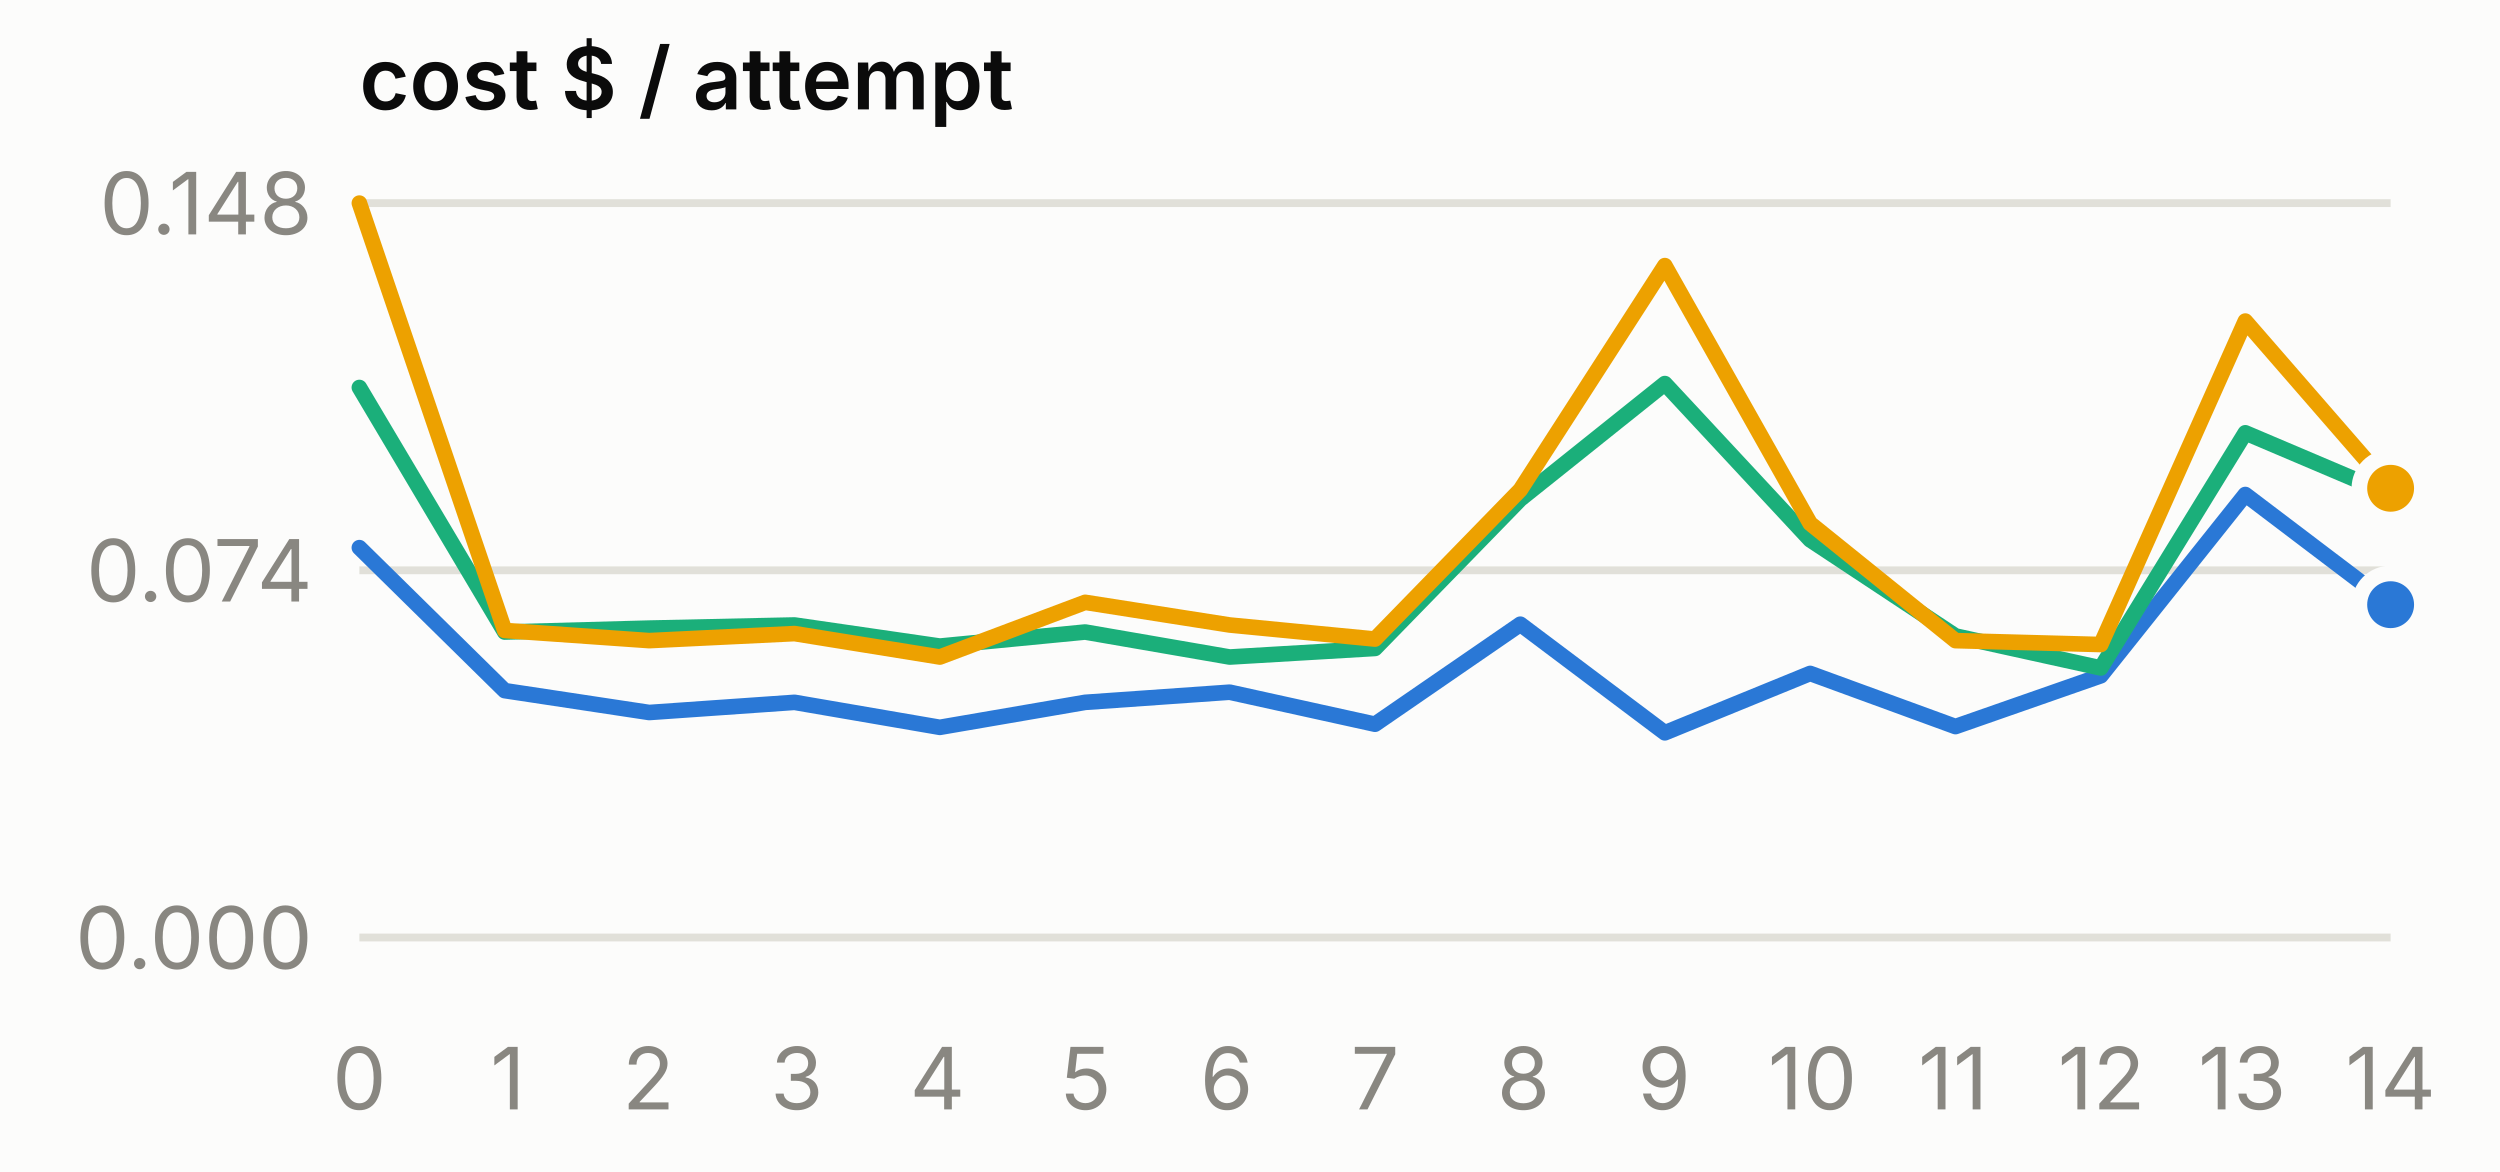
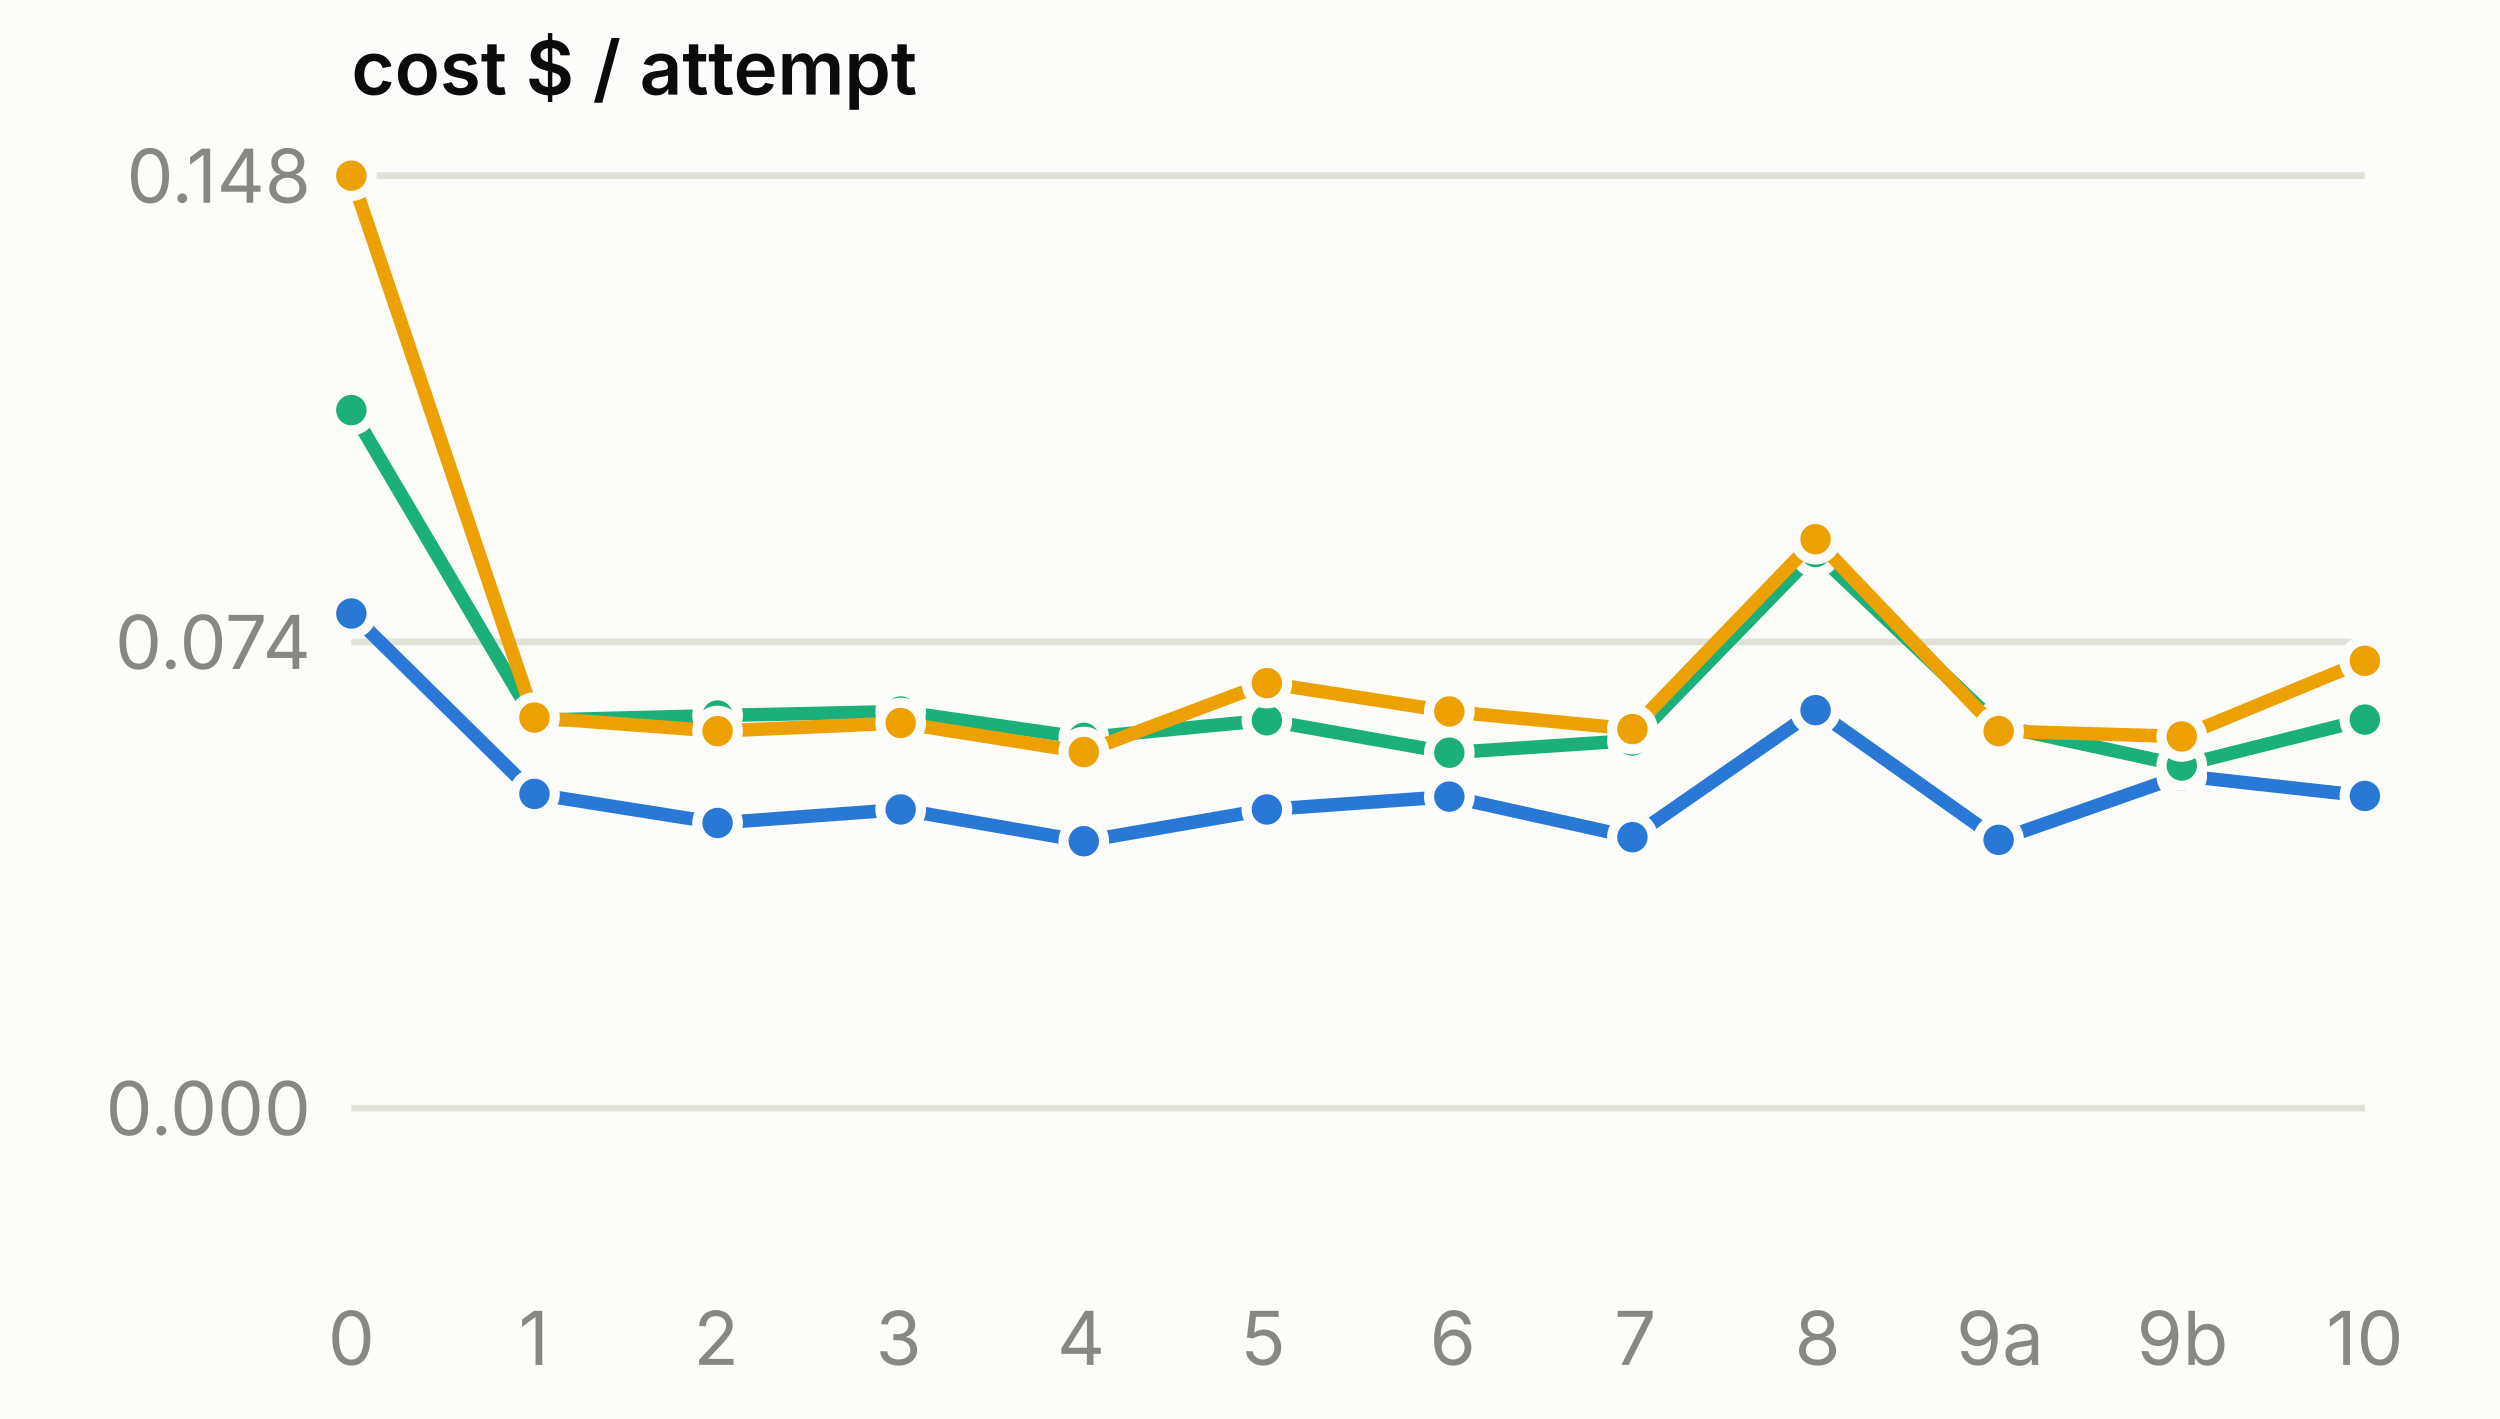
- <svg viewBox="0 0 320 150" width="320" role="img" aria-label="cost $ / attempt across configs">
+ <svg viewBox="0 0 370 210" width="370" role="img" aria-label="cost $ / attempt across ladder steps">
  <style>
text { fill:#52514e; font:11px system-ui,-apple-system,'Segoe UI',sans-serif; }
.tick { fill:#898781; font-variant-numeric:tabular-nums; }
.vlab { fill:#0b0b0b; font-weight:600; }
.grid { stroke:#e1e0d9; stroke-width:1; }
.axis { stroke:#c3c2b7; stroke-width:1; }
</style>
  <rect width="100%" height="100%" fill="#fcfcfb" />
-   <text x="46" y="14" class="vlab">cost $ / attempt</text>
-   <line class="grid" x1="46" y1="120" x2="306" y2="120" />
-   <text class="tick" x="40" y="124" text-anchor="end">0.000</text>
-   <line class="grid" x1="46" y1="73" x2="306" y2="73" />
-   <text class="tick" x="40" y="77" text-anchor="end">0.074</text>
-   <line class="grid" x1="46" y1="26" x2="306" y2="26" />
-   <text class="tick" x="40" y="30" text-anchor="end">0.148</text>
-   <text class="tick" x="46" y="142" text-anchor="middle">0</text>
-   <text class="tick" x="65" y="142" text-anchor="middle">1</text>
-   <text class="tick" x="83" y="142" text-anchor="middle">2</text>
-   <text class="tick" x="102" y="142" text-anchor="middle">3</text>
-   <text class="tick" x="120" y="142" text-anchor="middle">4</text>
-   <text class="tick" x="139" y="142" text-anchor="middle">5</text>
-   <text class="tick" x="157" y="142" text-anchor="middle">6</text>
-   <text class="tick" x="176" y="142" text-anchor="middle">7</text>
-   <text class="tick" x="195" y="142" text-anchor="middle">8</text>
-   <text class="tick" x="213" y="142" text-anchor="middle">9</text>
-   <text class="tick" x="232" y="142" text-anchor="middle">10</text>
-   <text class="tick" x="250" y="142" text-anchor="middle">11</text>
-   <text class="tick" x="269" y="142" text-anchor="middle">12</text>
-   <text class="tick" x="287" y="142" text-anchor="middle">13</text>
-   <text class="tick" x="306" y="142" text-anchor="middle">14</text>
-   <path d="M46.0,70.1 L64.6,88.4 L83.1,91.2 L101.7,89.9 L120.3,93.1 L138.9,89.9 L157.4,88.6 L176.0,92.7 L194.6,79.9 L213.1,93.8 L231.7,86.2 L250.3,93.0 L268.9,86.5 L287.4,63.3 L306.0,77.4" fill="none" stroke="#2a78d6" stroke-width="2" stroke-linejoin="round" stroke-linecap="round" />
-   <circle cx="306.0" cy="77.4" r="4" fill="#2a78d6" stroke="#fcfcfb" stroke-width="2" />
-   <path d="M46.0,49.6 L64.6,80.9 L83.1,80.4 L101.7,80.0 L120.3,82.7 L138.9,80.9 L157.4,84.1 L176.0,83.0 L194.6,63.9 L213.1,49.1 L231.7,69.1 L250.3,81.4 L268.9,85.5 L287.4,55.4 L306.0,63.3" fill="none" stroke="#1baf7a" stroke-width="2" stroke-linejoin="round" stroke-linecap="round" />
-   <circle cx="306.0" cy="63.3" r="4" fill="#1baf7a" stroke="#fcfcfb" stroke-width="2" />
-   <path d="M46.0,26.0 L64.6,80.7 L83.1,82.0 L101.7,81.1 L120.3,84.1 L138.9,77.1 L157.4,80.0 L176.0,81.8 L194.6,62.7 L213.1,34.0 L231.7,67.0 L250.3,82.0 L268.9,82.5 L287.4,41.1 L306.0,62.5" fill="none" stroke="#eda100" stroke-width="2" stroke-linejoin="round" stroke-linecap="round" />
-   <circle cx="306.0" cy="62.5" r="4" fill="#eda100" stroke="#fcfcfb" stroke-width="2" />
+   <text x="52" y="14" class="vlab">cost $ / attempt</text>
+   <line class="grid" x1="52" y1="164" x2="350" y2="164" />
+   <text class="tick" x="46" y="168" text-anchor="end">0.000</text>
+   <line class="grid" x1="52" y1="95" x2="350" y2="95" />
+   <text class="tick" x="46" y="99" text-anchor="end">0.074</text>
+   <line class="grid" x1="52" y1="26" x2="350" y2="26" />
+   <text class="tick" x="46" y="30" text-anchor="end">0.148</text>
+   <text class="tick" x="52" y="202" text-anchor="middle" font-size="9.5">0</text>
+   <text class="tick" x="79" y="202" text-anchor="middle" font-size="9.5">1</text>
+   <text class="tick" x="106" y="202" text-anchor="middle" font-size="9.5">2</text>
+   <text class="tick" x="133" y="202" text-anchor="middle" font-size="9.5">3</text>
+   <text class="tick" x="160" y="202" text-anchor="middle" font-size="9.5">4</text>
+   <text class="tick" x="187" y="202" text-anchor="middle" font-size="9.5">5</text>
+   <text class="tick" x="215" y="202" text-anchor="middle" font-size="9.5">6</text>
+   <text class="tick" x="242" y="202" text-anchor="middle" font-size="9.5">7</text>
+   <text class="tick" x="269" y="202" text-anchor="middle" font-size="9.5">8</text>
+   <text class="tick" x="296" y="202" text-anchor="middle" font-size="9.5">9a</text>
+   <text class="tick" x="323" y="202" text-anchor="middle" font-size="9.5">9b</text>
+   <text class="tick" x="350" y="202" text-anchor="middle" font-size="9.5">10</text>
+   <path d="M52.0,90.8 L79.1,117.5 L106.2,121.8 L133.3,119.8 L160.4,124.5 L187.5,119.8 L214.5,117.9 L241.6,123.9 L268.7,105.1 L295.8,124.3 L322.9,114.8 L350.0,117.8" fill="none" stroke="#2a78d6" stroke-width="2" stroke-linejoin="round" stroke-linecap="round" />
+   <circle cx="52.0" cy="90.8" r="3" fill="#2a78d6" stroke="#fcfcfb" stroke-width="1.5" />
+   <circle cx="79.1" cy="117.5" r="3" fill="#2a78d6" stroke="#fcfcfb" stroke-width="1.5" />
+   <circle cx="106.2" cy="121.8" r="3" fill="#2a78d6" stroke="#fcfcfb" stroke-width="1.5" />
+   <circle cx="133.3" cy="119.8" r="3" fill="#2a78d6" stroke="#fcfcfb" stroke-width="1.5" />
+   <circle cx="160.4" cy="124.5" r="3" fill="#2a78d6" stroke="#fcfcfb" stroke-width="1.5" />
+   <circle cx="187.5" cy="119.8" r="3" fill="#2a78d6" stroke="#fcfcfb" stroke-width="1.5" />
+   <circle cx="214.5" cy="117.9" r="3" fill="#2a78d6" stroke="#fcfcfb" stroke-width="1.5" />
+   <circle cx="241.6" cy="123.9" r="3" fill="#2a78d6" stroke="#fcfcfb" stroke-width="1.5" />
+   <circle cx="268.7" cy="105.1" r="3" fill="#2a78d6" stroke="#fcfcfb" stroke-width="1.5" />
+   <circle cx="295.8" cy="124.3" r="3" fill="#2a78d6" stroke="#fcfcfb" stroke-width="1.5" />
+   <circle cx="322.9" cy="114.8" r="3" fill="#2a78d6" stroke="#fcfcfb" stroke-width="1.5" />
+   <circle cx="350.0" cy="117.8" r="3" fill="#2a78d6" stroke="#fcfcfb" stroke-width="1.5" />
+   <path d="M52.0,60.7 L79.1,106.6 L106.2,105.9 L133.3,105.3 L160.4,109.2 L187.5,106.6 L214.5,111.4 L241.6,109.6 L268.7,81.7 L295.8,107.4 L322.9,113.3 L350.0,106.5" fill="none" stroke="#1baf7a" stroke-width="2" stroke-linejoin="round" stroke-linecap="round" />
+   <circle cx="52.0" cy="60.7" r="3" fill="#1baf7a" stroke="#fcfcfb" stroke-width="1.5" />
+   <circle cx="79.1" cy="106.6" r="3" fill="#1baf7a" stroke="#fcfcfb" stroke-width="1.5" />
+   <circle cx="106.2" cy="105.9" r="3" fill="#1baf7a" stroke="#fcfcfb" stroke-width="1.5" />
+   <circle cx="133.3" cy="105.3" r="3" fill="#1baf7a" stroke="#fcfcfb" stroke-width="1.5" />
+   <circle cx="160.4" cy="109.2" r="3" fill="#1baf7a" stroke="#fcfcfb" stroke-width="1.5" />
+   <circle cx="187.5" cy="106.6" r="3" fill="#1baf7a" stroke="#fcfcfb" stroke-width="1.5" />
+   <circle cx="214.5" cy="111.4" r="3" fill="#1baf7a" stroke="#fcfcfb" stroke-width="1.5" />
+   <circle cx="241.6" cy="109.6" r="3" fill="#1baf7a" stroke="#fcfcfb" stroke-width="1.5" />
+   <circle cx="268.7" cy="81.7" r="3" fill="#1baf7a" stroke="#fcfcfb" stroke-width="1.5" />
+   <circle cx="295.8" cy="107.4" r="3" fill="#1baf7a" stroke="#fcfcfb" stroke-width="1.5" />
+   <circle cx="322.9" cy="113.3" r="3" fill="#1baf7a" stroke="#fcfcfb" stroke-width="1.5" />
+   <circle cx="350.0" cy="106.5" r="3" fill="#1baf7a" stroke="#fcfcfb" stroke-width="1.5" />
+   <path d="M52.0,26.0 L79.1,106.2 L106.2,108.2 L133.3,107.0 L160.4,111.3 L187.5,101.1 L214.5,105.3 L241.6,107.9 L268.7,79.8 L295.8,108.2 L322.9,109.0 L350.0,97.8" fill="none" stroke="#eda100" stroke-width="2" stroke-linejoin="round" stroke-linecap="round" />
+   <circle cx="52.0" cy="26.0" r="3" fill="#eda100" stroke="#fcfcfb" stroke-width="1.5" />
+   <circle cx="79.1" cy="106.2" r="3" fill="#eda100" stroke="#fcfcfb" stroke-width="1.5" />
+   <circle cx="106.2" cy="108.2" r="3" fill="#eda100" stroke="#fcfcfb" stroke-width="1.5" />
+   <circle cx="133.3" cy="107.0" r="3" fill="#eda100" stroke="#fcfcfb" stroke-width="1.5" />
+   <circle cx="160.4" cy="111.3" r="3" fill="#eda100" stroke="#fcfcfb" stroke-width="1.5" />
+   <circle cx="187.5" cy="101.1" r="3" fill="#eda100" stroke="#fcfcfb" stroke-width="1.5" />
+   <circle cx="214.5" cy="105.3" r="3" fill="#eda100" stroke="#fcfcfb" stroke-width="1.5" />
+   <circle cx="241.6" cy="107.9" r="3" fill="#eda100" stroke="#fcfcfb" stroke-width="1.5" />
+   <circle cx="268.7" cy="79.8" r="3" fill="#eda100" stroke="#fcfcfb" stroke-width="1.5" />
+   <circle cx="295.8" cy="108.2" r="3" fill="#eda100" stroke="#fcfcfb" stroke-width="1.5" />
+   <circle cx="322.9" cy="109.0" r="3" fill="#eda100" stroke="#fcfcfb" stroke-width="1.5" />
+   <circle cx="350.0" cy="97.8" r="3" fill="#eda100" stroke="#fcfcfb" stroke-width="1.5" />
</svg>
